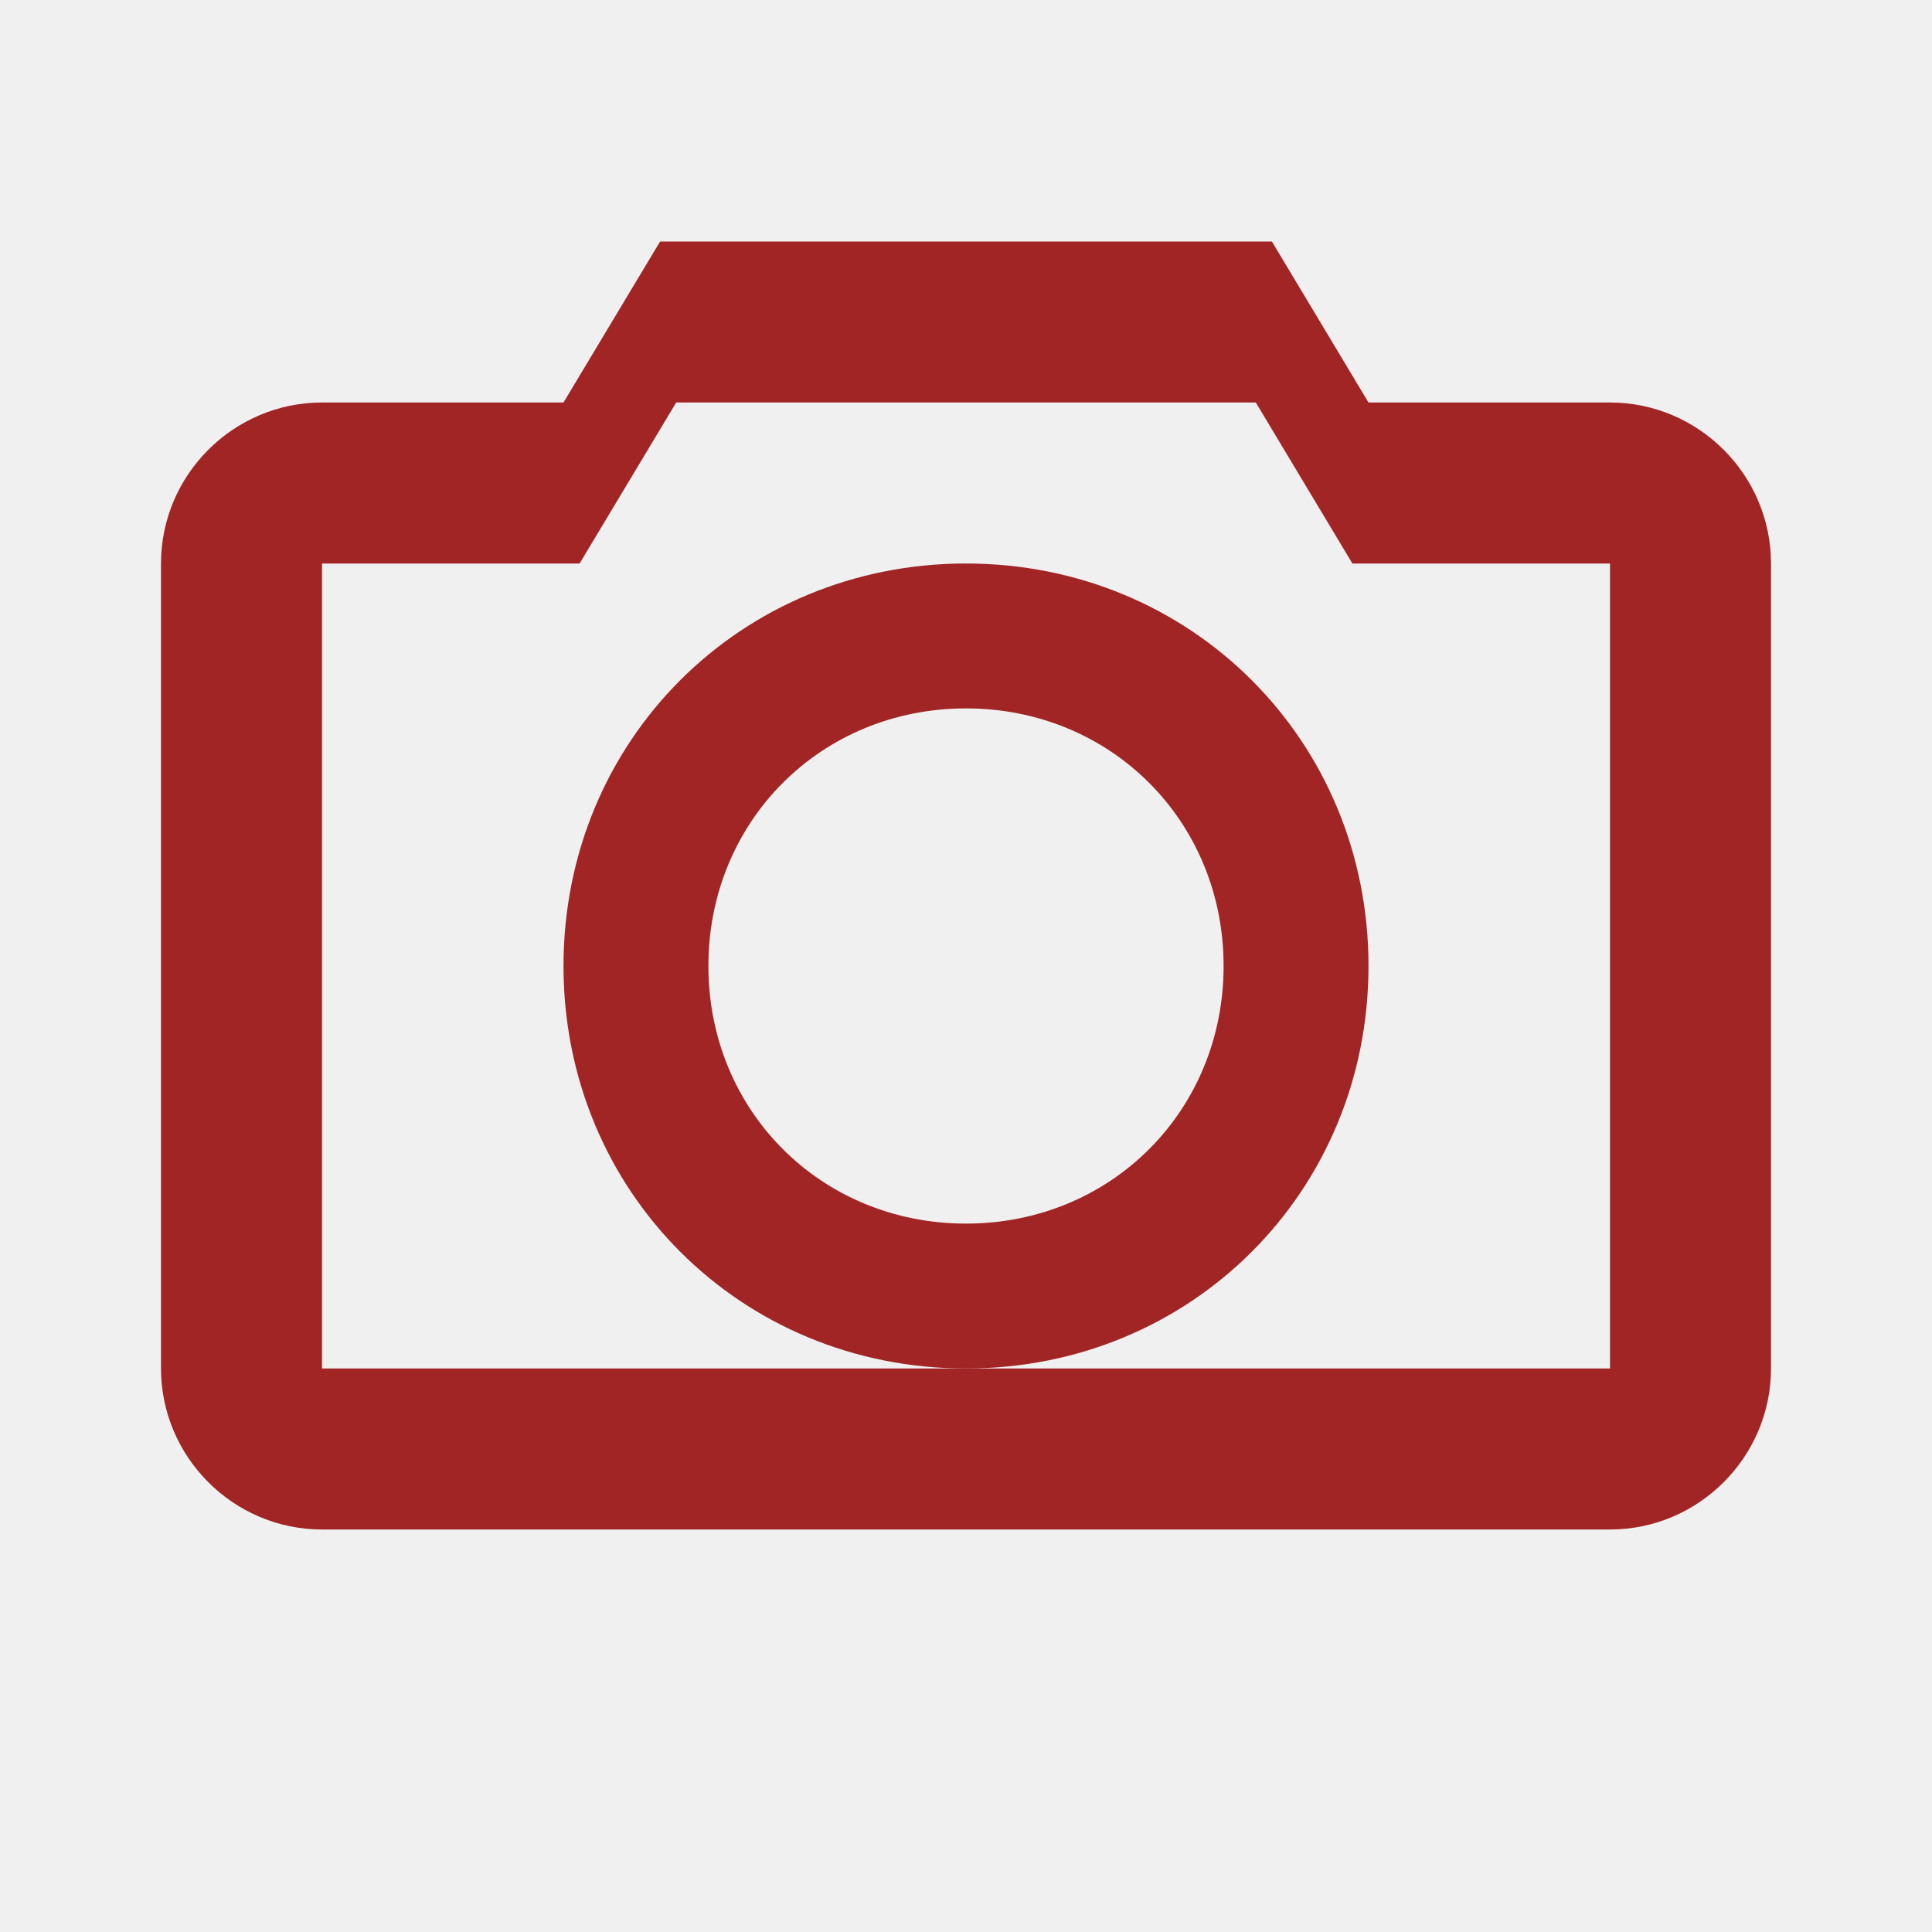
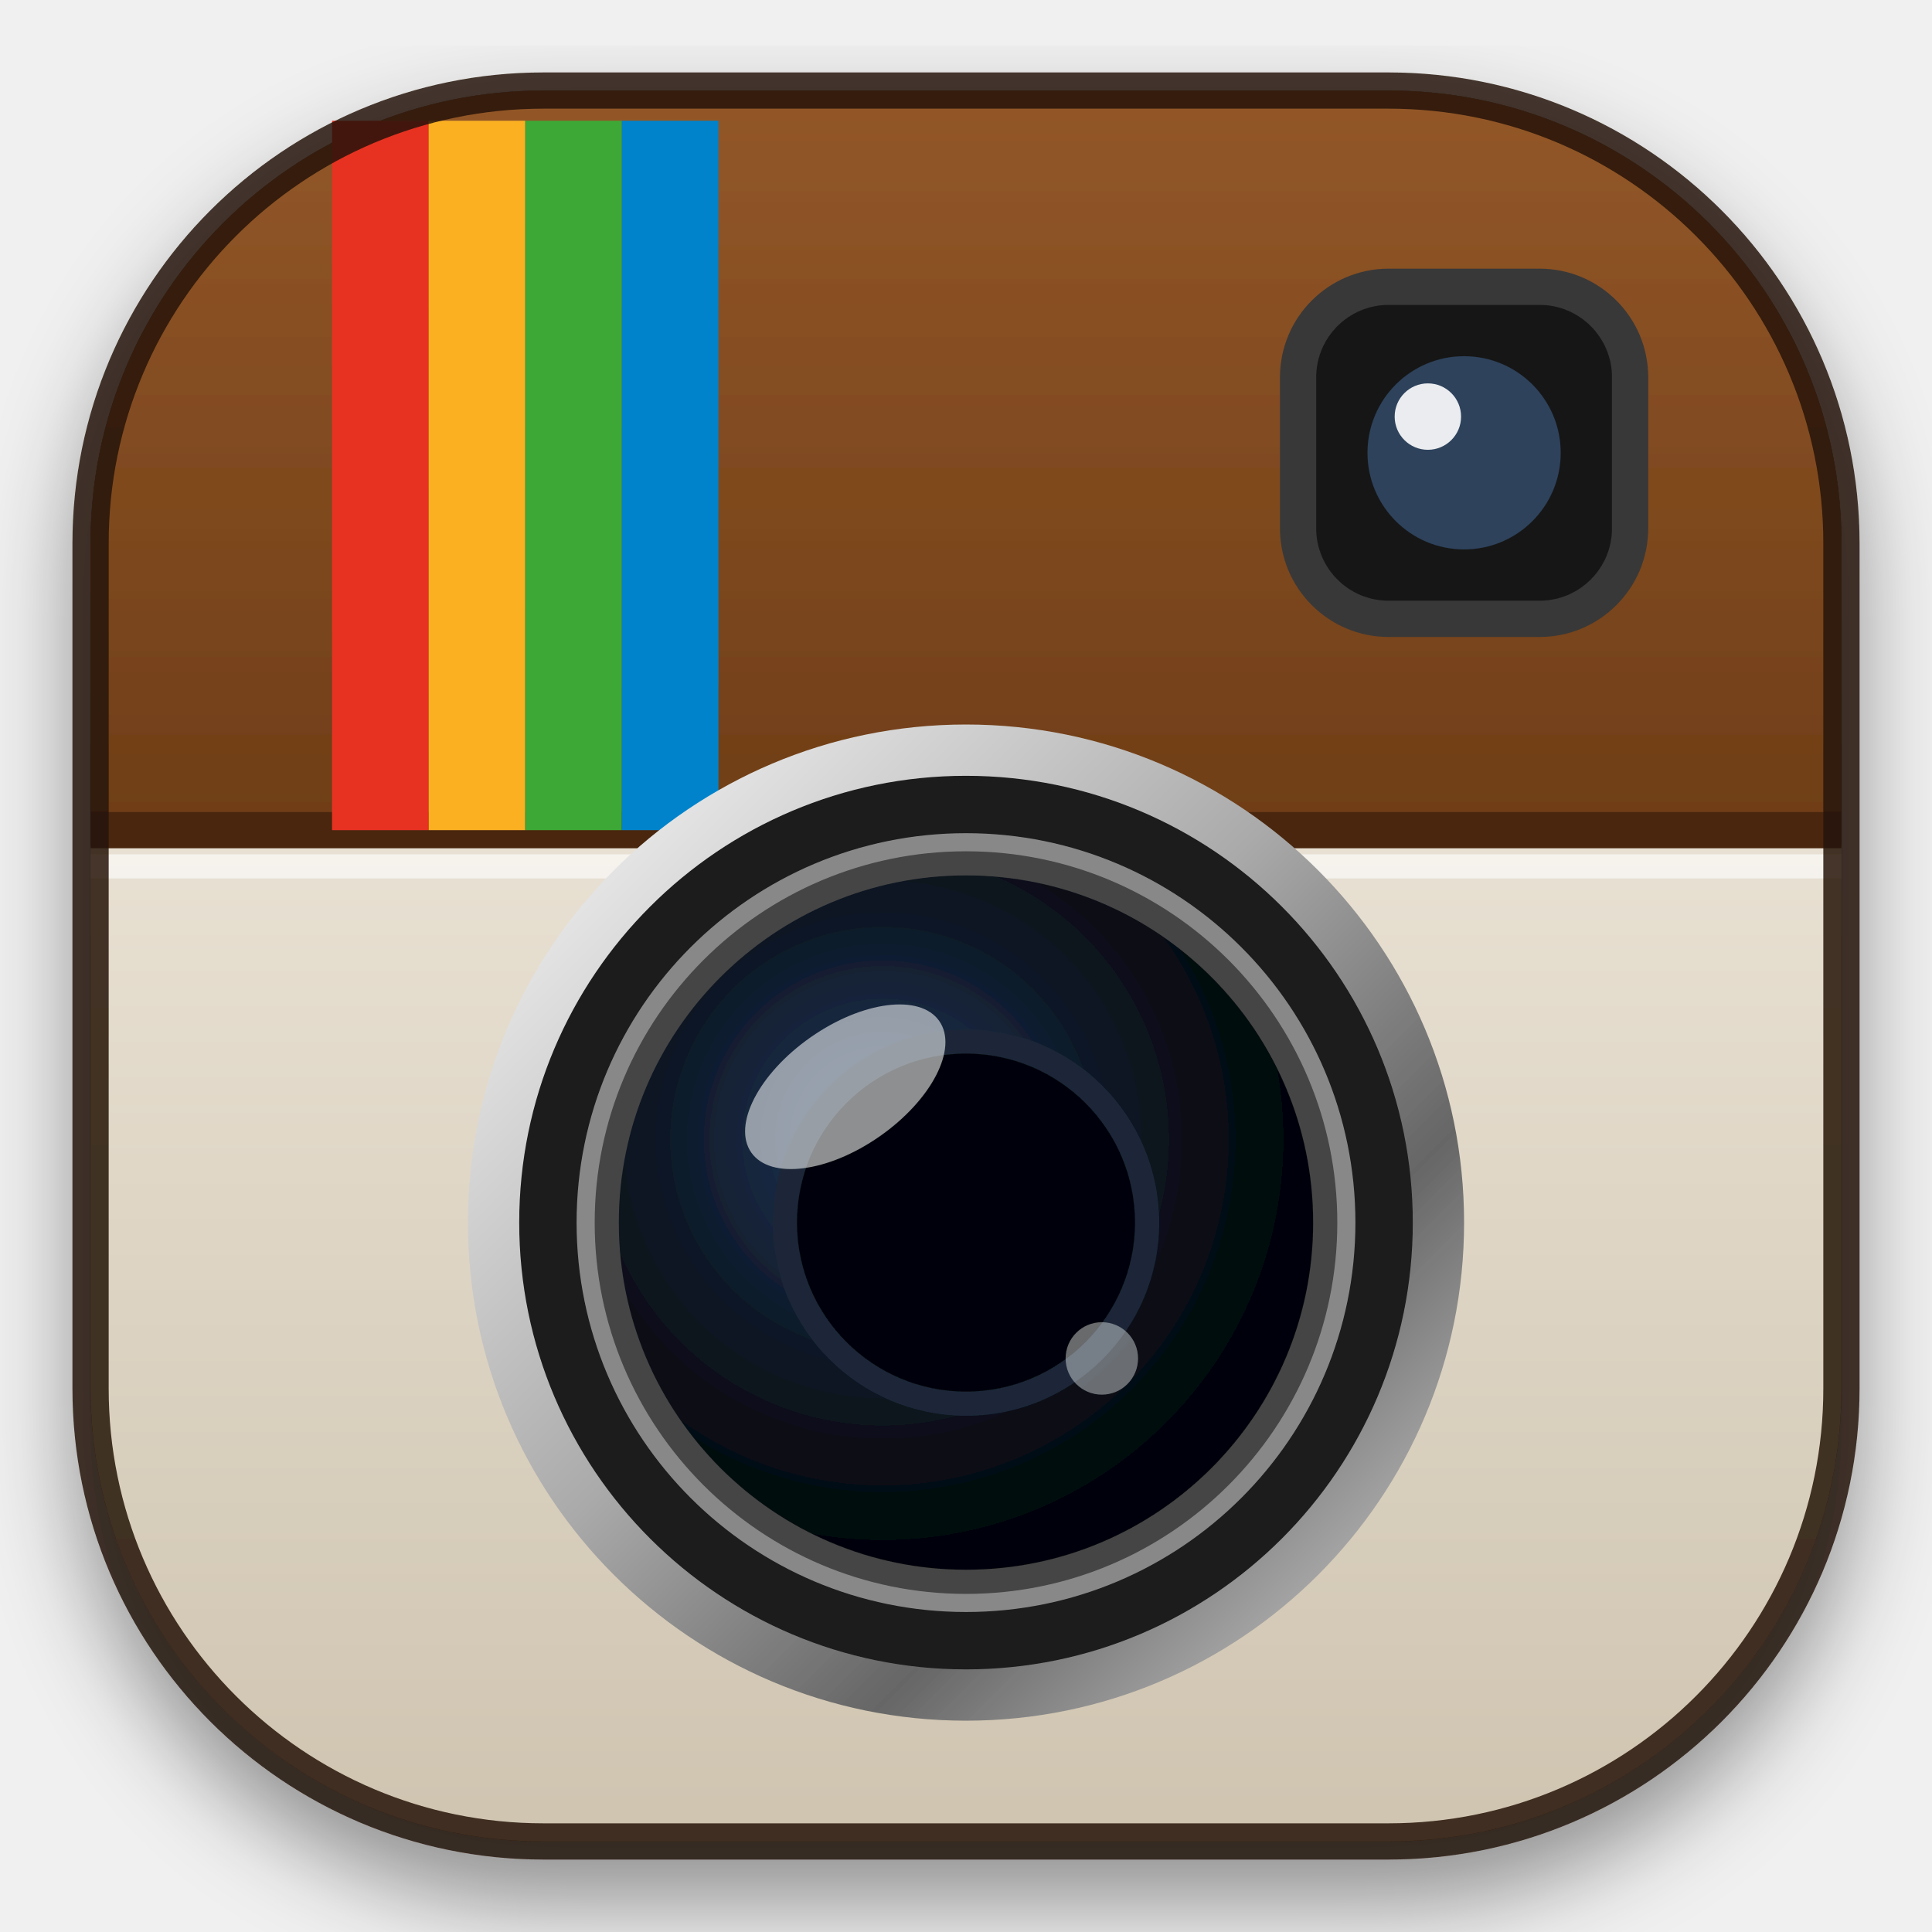
- <svg xmlns="http://www.w3.org/2000/svg" width="24px" height="24px" viewBox="0 0 24 24" version="1.1">
-   <path d="M12 15.2C10.2 15.2 8.8 13.8 8.8 12C8.8 10.2 10.2 8.8 12 8.8C13.8 8.8 15.2 10.2 15.2 12C15.2 13.8 13.8 15.2 12 15.2ZM12 7C9.2 7 7 9.2 7 12C7 14.8 9.2 17 12 17C14.8 17 17 14.8 17 12C17 9.2 14.8 7 12 7Z" fill="#a12525" />
-   <path d="M20 5H17L15.8 3H8.2L7 5H4C2.9 5 2 5.9 2 7V17C2 18.1 2.9 19 4 19H20C21.1 19 22 18.1 22 17V7C22 5.9 21.1 5 20 5ZM20 17H4V7H7.2L8.4 5H15.6L16.8 7H20V17Z" fill="#a12525" />
+ <svg xmlns="http://www.w3.org/2000/svg" viewBox="0 0 64 64" width="64" height="64">
+   <defs>
+     <linearGradient id="leatherGrad" x1="0" y1="0" x2="0" y2="1">
+       <stop offset="0%" stop-color="#935728" />
+       <stop offset="100%" stop-color="#6e3d17" />
+     </linearGradient>
+     <linearGradient id="creamGrad" x1="0" y1="0" x2="0" y2="1">
+       <stop offset="0%" stop-color="#e8e0d2" />
+       <stop offset="100%" stop-color="#cfc4b0" />
+     </linearGradient>
+     <linearGradient id="chromeRing" x1="0" y1="0" x2="1" y2="1">
+       <stop offset="0%" stop-color="#ffffff" />
+       <stop offset="45%" stop-color="#aaaaaa" />
+       <stop offset="70%" stop-color="#666666" />
+       <stop offset="100%" stop-color="#dddddd" />
+     </linearGradient>
+     <radialGradient id="lensGlass" cx="38%" cy="38%" r="60%">
+       <stop offset="0%" stop-color="#1e3a5f" />
+       <stop offset="55%" stop-color="#0e1724" />
+       <stop offset="100%" stop-color="#020508" />
+     </radialGradient>
+     <filter id="tabShadow" x="-10%" y="-10%" width="120%" height="125%">
+       <feDropShadow dx="0" dy="1.5" stdDeviation="1.5" flood-color="#000000" flood-opacity="0.4" />
+     </filter>
+   </defs>
+   <g filter="url(#tabShadow)">
+     <rect x="3" y="3" width="58" height="58" rx="15" fill="#3d200b" />
+     <path d="M 3 18 C 3 9.7 9.7 3 18 3 L 46 3 C 54.3 3 61 9.7 61 18 L 61 28 L 3 28 Z" fill="url(#leatherGrad)" />
+     <path d="M 3 28 L 61 28 L 61 46 C 61 54.3 54.3 61 46 61 L 18 61 C 9.7 61 3 54.3 3 46 Z" fill="url(#creamGrad)" />
+     <line x1="3" y1="27.5" x2="61" y2="27.5" stroke="#4a270f" stroke-width="1.2" />
+     <line x1="3" y1="28.7" x2="61" y2="28.7" stroke="#ffffff" stroke-width="0.8" opacity="0.6" />
+     <g>
+       <rect x="11" y="4" width="3.2" height="23.5" fill="#e73323" />
+       <rect x="14.2" y="4" width="3.2" height="23.5" fill="#fbb024" />
+       <rect x="17.4" y="4" width="3.2" height="23.5" fill="#3ea834" />
+       <rect x="20.6" y="4" width="3.2" height="23.5" fill="#0083cb" />
+     </g>
+     <rect x="43" y="9.5" width="11" height="11" rx="3" fill="#181818" stroke="#383838" stroke-width="1.2" />
+     <circle cx="48.5" cy="15" r="3.2" fill="#2d425b" />
+     <circle cx="47.3" cy="13.8" r="1.1" fill="#ffffff" opacity="0.9" />
+     <circle cx="32" cy="40.5" r="16.5" fill="url(#chromeRing)" />
+     <circle cx="32" cy="40.5" r="14.8" fill="#1a1a1a" />
+     <circle cx="32" cy="40.5" r="12.6" fill="#444444" stroke="#888888" stroke-width="0.6" />
+     <circle cx="32" cy="40.5" r="11.5" fill="url(#lensGlass)" />
+     <circle cx="32" cy="40.5" r="6" fill="#03060a" stroke="#1b2838" stroke-width="0.8" />
+     <ellipse cx="28" cy="36" rx="3.8" ry="2" transform="rotate(-35 28 36)" fill="#ffffff" opacity="0.55" />
+     <circle cx="36.5" cy="45" r="1.2" fill="#ffffff" opacity="0.4" />
+     <rect x="3" y="3" width="58" height="58" rx="15" fill="none" stroke="#261407" stroke-width="1.2" opacity="0.85" />
+   </g>
</svg>
